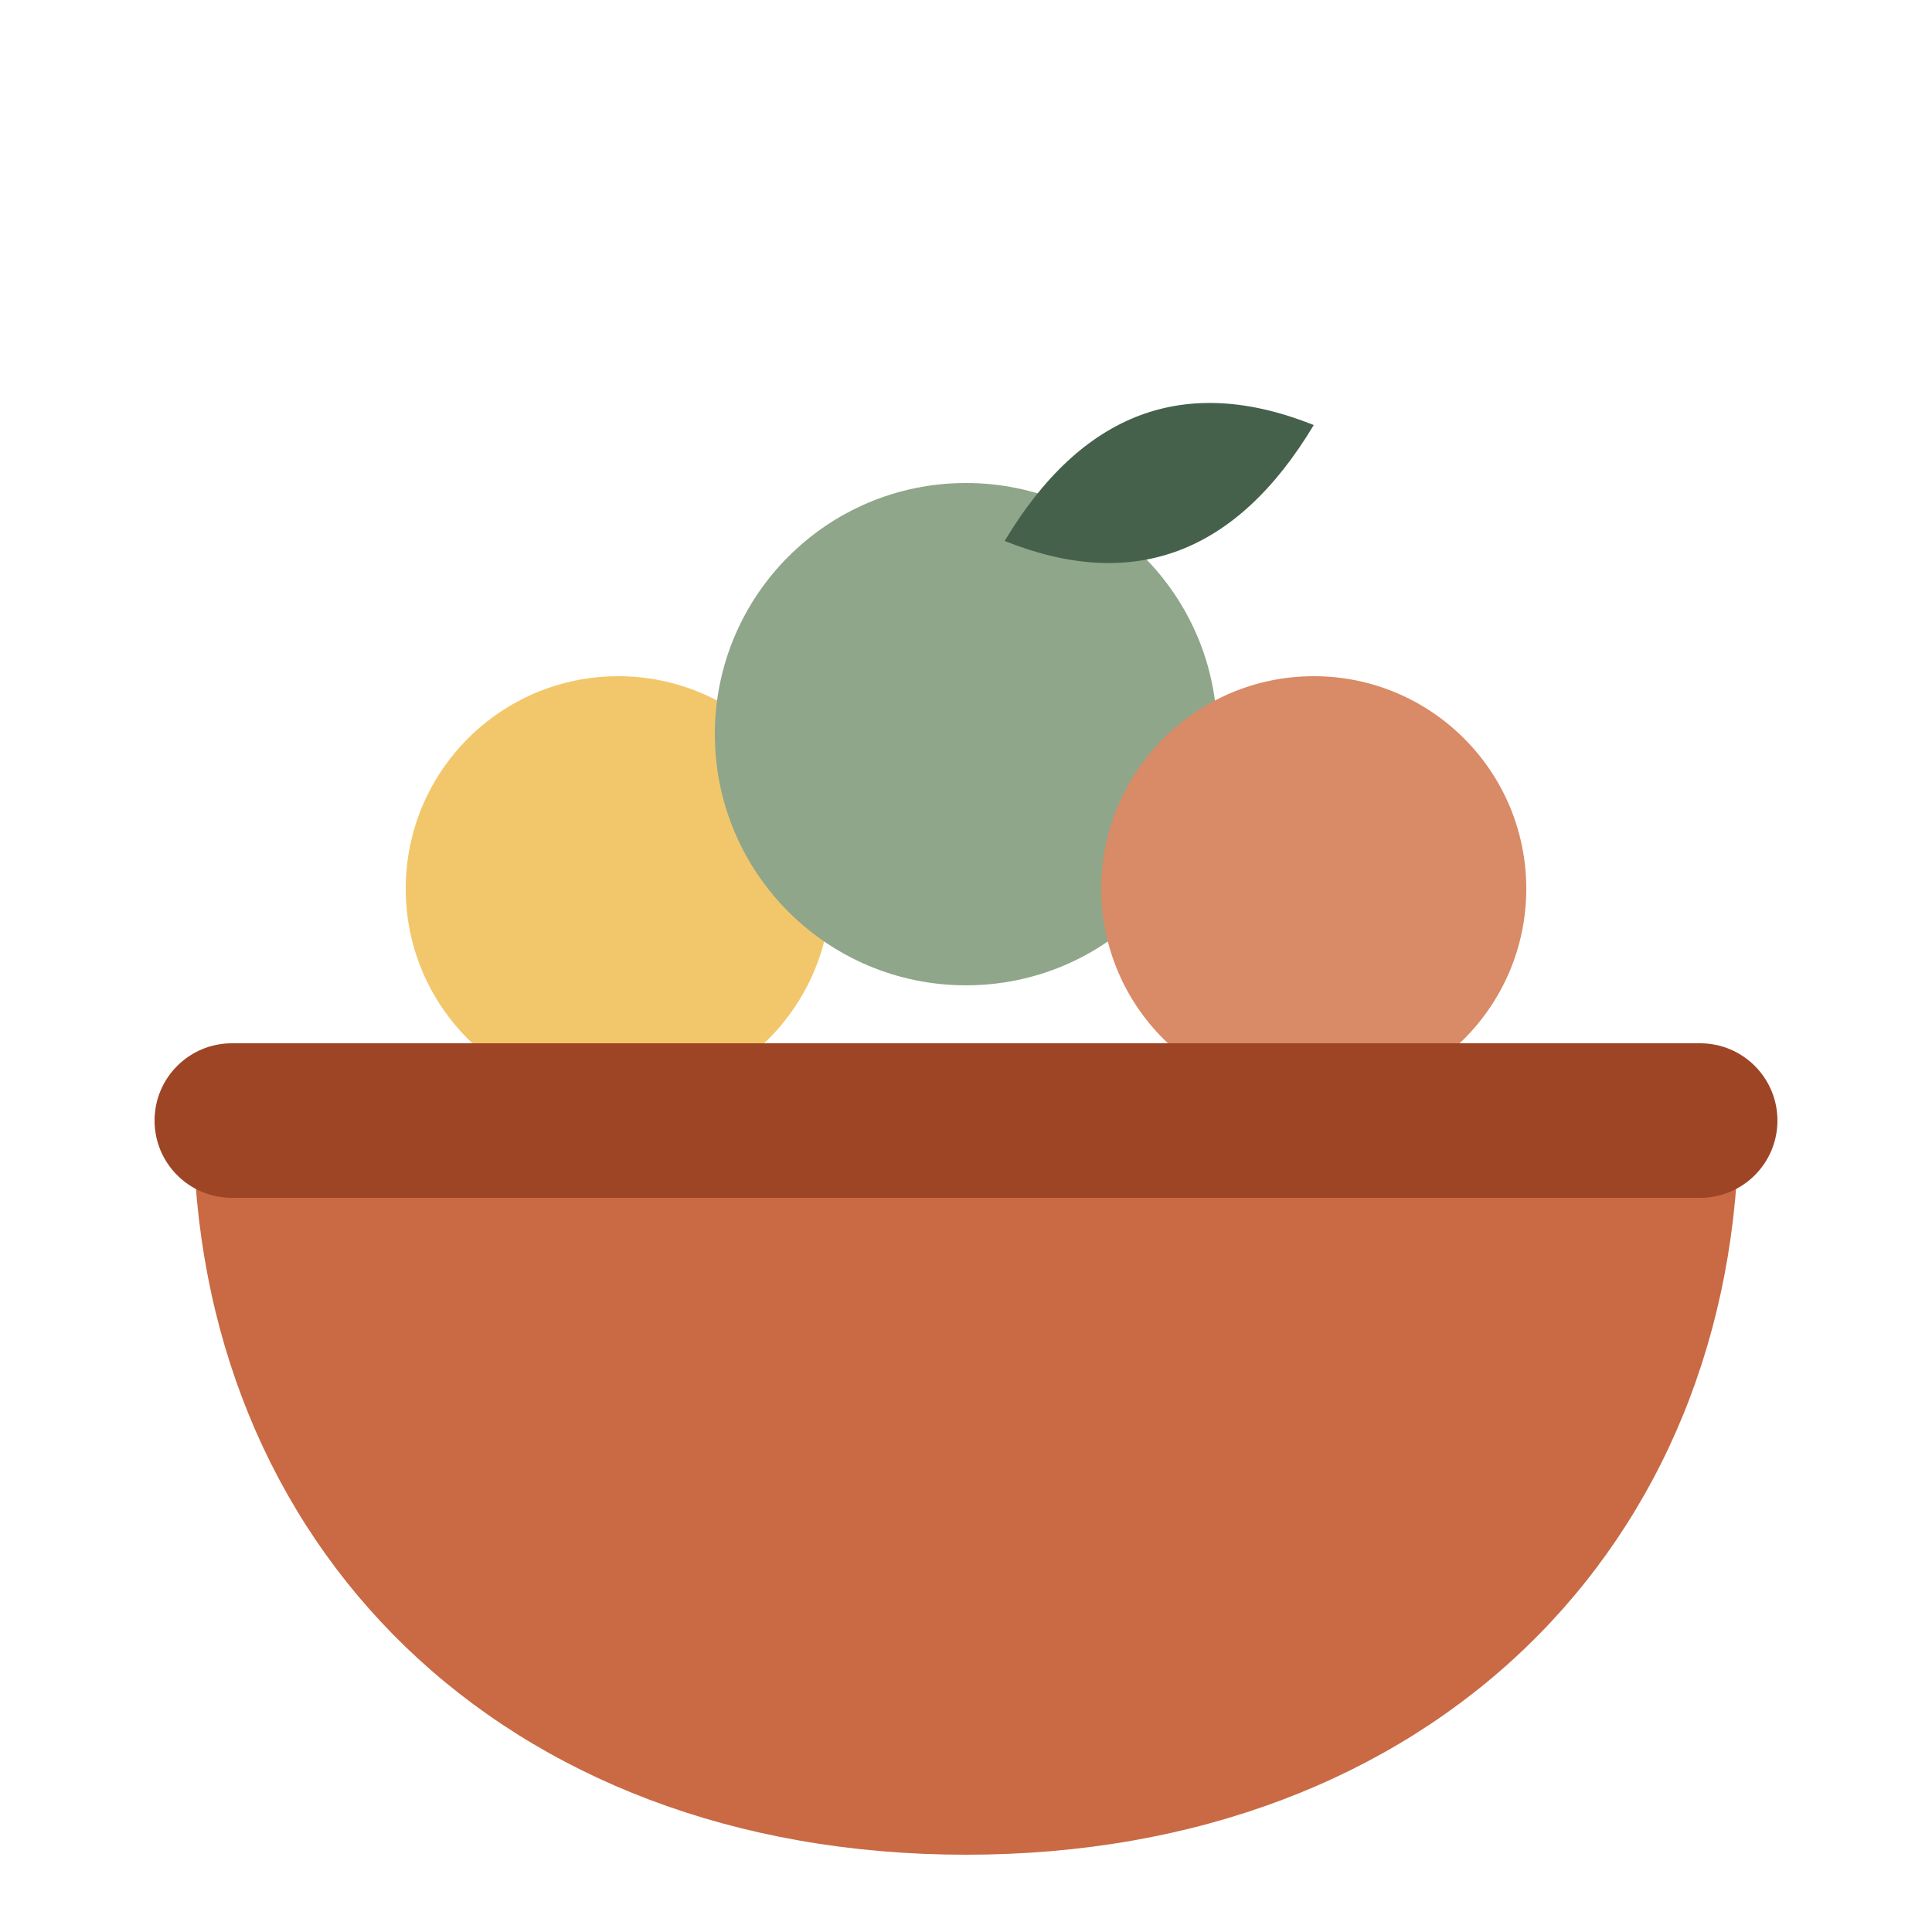
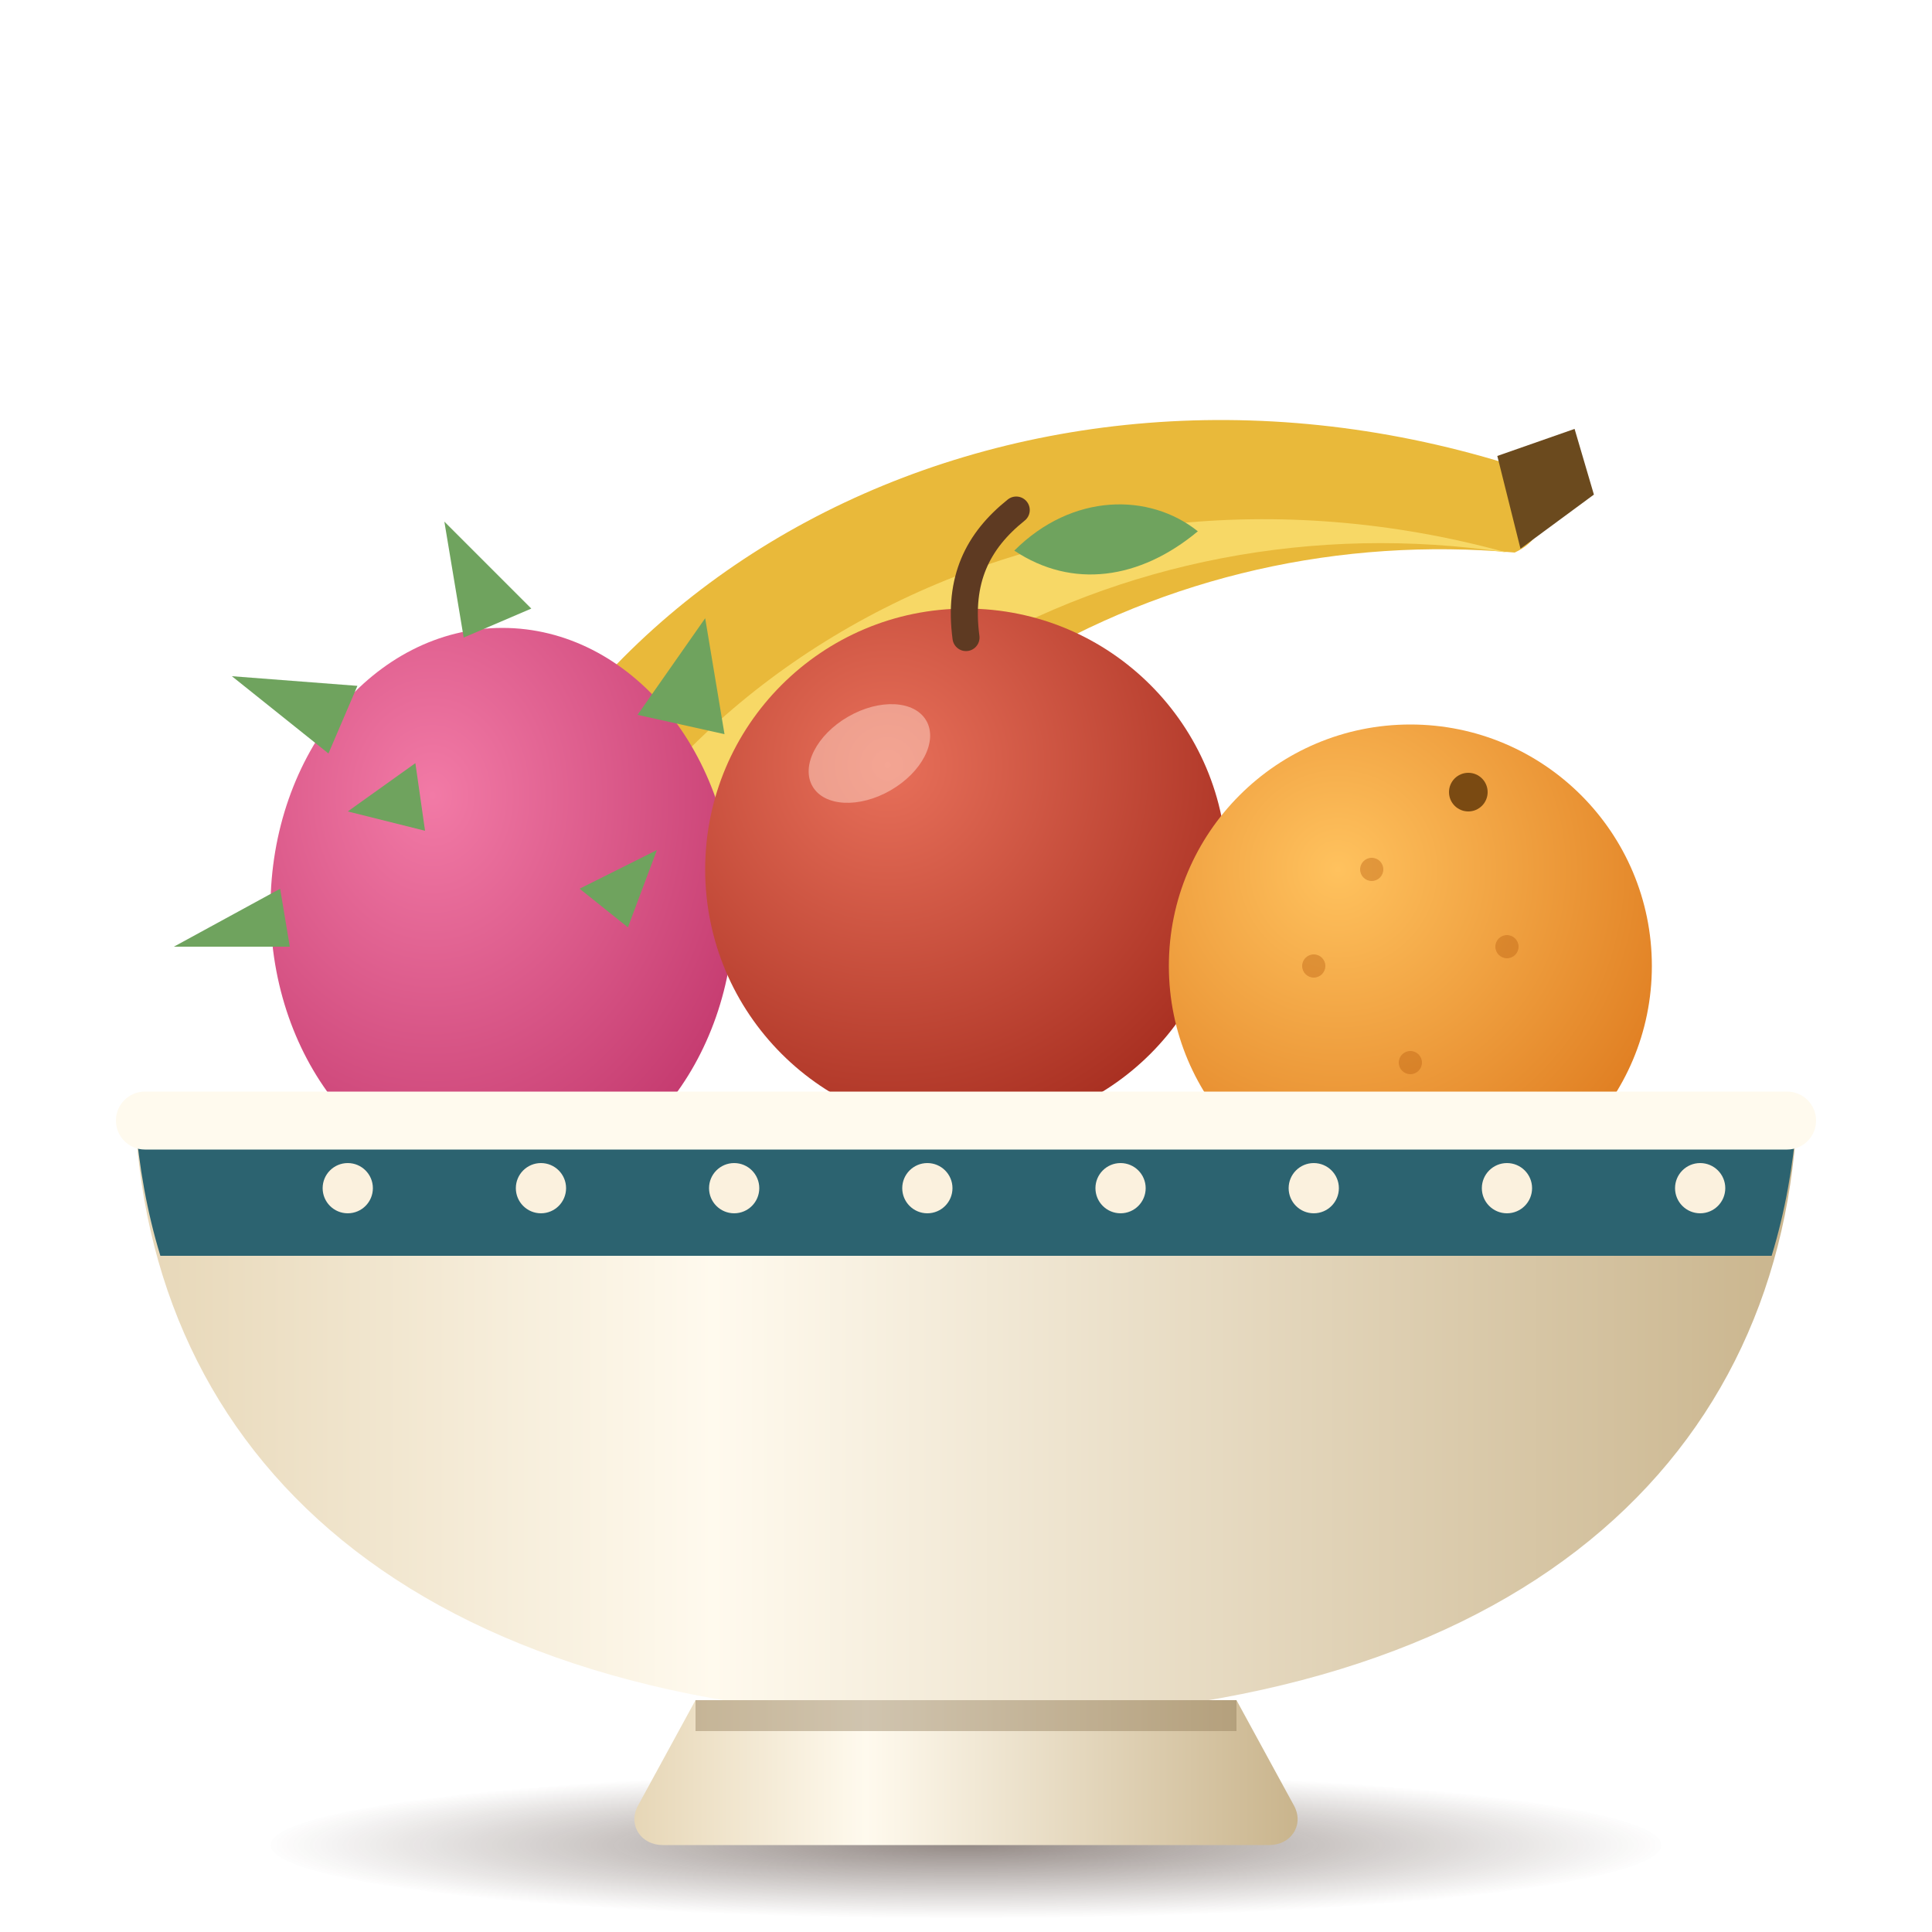
<svg xmlns="http://www.w3.org/2000/svg" viewBox="0 0 100 100">
-   <path d="M10 58 H90 C90 80 74 96 50 96 C26 96 10 80 10 58 Z" fill="#C96A45" />
-   <circle cx="32" cy="46" r="11" fill="#F2C76B" />
-   <circle cx="50" cy="38" r="13" fill="#8FA68A" />
-   <circle cx="68" cy="46" r="11" fill="#D98A66" />
-   <path d="M52 28 Q58 18 68 22 Q62 32 52 28 Z" fill="#46614B" />
-   <rect x="8" y="54" width="84" height="8" rx="4" fill="#9E4526" />
+   <defs>
+     <radialGradient id="fruit-bowl-shadow">
+       <stop offset="0" stop-color="#2A160E" stop-opacity="0.5" />
+       <stop offset="1" stop-color="#2A160E" stop-opacity="0" />
+     </radialGradient>
+     <linearGradient id="fruit-bowl-glaze" x1="0" y1="0" x2="1" y2="0">
+       <stop offset="0" stop-color="#E6D6B6" />
+       <stop offset="0.35" stop-color="#FFFAEE" />
+       <stop offset="1" stop-color="#C9B48C" />
+     </linearGradient>
+     <radialGradient id="fruit-bowl-orange" cx="0.350" cy="0.300" r="0.800">
+       <stop offset="0" stop-color="#FFC25E" />
+       <stop offset="1" stop-color="#DE7A1E" />
+     </radialGradient>
+     <radialGradient id="fruit-bowl-apple" cx="0.350" cy="0.300" r="0.800">
+       <stop offset="0" stop-color="#E8705A" />
+       <stop offset="1" stop-color="#A52C1E" />
+     </radialGradient>
+     <radialGradient id="fruit-bowl-dragon" cx="0.350" cy="0.300" r="0.800">
+       <stop offset="0" stop-color="#F27AA6" />
+       <stop offset="1" stop-color="#C2376C" />
+     </radialGradient>
+   </defs>
+   <ellipse cx="50" cy="95.500" rx="36" ry="3.800" fill="url(#fruit-bowl-shadow)" />
+   <path d="M22 54c4-24 30-38 56-30c2.400.800 2.600 3.600.400 4.600c-18-1.600-36 8-44 28z" fill="#E9B93A" />
+   <path d="M26 56c5-21 28-34 52-27.400c-20-3-40 8-46 28z" fill="#F7D866" />
+   <path d="M77.500 23.600l4-1.400l1 3.400l-3.800 2.800z" fill="#6B4A1E" />
+   <ellipse cx="26" cy="47" rx="12" ry="14.500" fill="url(#fruit-bowl-dragon)" />
+   <g fill="#6FA35E">
+     <path d="M17 39l-5-4l6.500.500zM15 49l-6 0l5.500-3zM24 33l-1-6l4.500 4.500zM33 37l3.500-5l1 6zM22 43l-4-1l3.500-2.500zM30 46l4-2l-1.500 4z" />
+   </g>
+   <circle cx="50" cy="45" r="13.500" fill="url(#fruit-bowl-apple)" />
+   <path d="M50 33c-.400-3 .600-5 2.600-6.600" fill="none" stroke="#5E3A22" stroke-width="1.400" stroke-linecap="round" />
+   <path d="M52.500 28.500c3-3 7-3 9.500-1c-3 2.500-6.500 3-9.500 1z" fill="#6FA35E" />
+   <ellipse cx="45" cy="39" rx="3.400" ry="2.200" fill="#FFD9CC" opacity="0.5" transform="rotate(-30 45 39)" />
+   <circle cx="73" cy="50" r="12.500" fill="url(#fruit-bowl-orange)" />
+   <circle cx="76" cy="41" r="1" fill="#7A4A12" />
+   <g fill="#B85E10" opacity="0.4">
+     <circle cx="68" cy="50" r="0.600" />
+     <circle cx="73" cy="55" r="0.600" />
+     <circle cx="78" cy="49" r="0.600" />
+     <circle cx="71" cy="45" r="0.600" />
+   </g>
+   <path d="M7 58h86c-1 18-15 31-43 31S8 76 7 58z" fill="url(#fruit-bowl-glaze)" />
+   <path d="M7 58h86c-.200 2.400-.600 4.700-1.300 7H8.300C7.600 62.700 7.200 60.400 7 58z" fill="#2C6370" />
+   <g fill="#FBF1DE">
+     <circle cx="18" cy="61.500" r="1.300" />
+     <circle cx="28" cy="61.500" r="1.300" />
+     <circle cx="38" cy="61.500" r="1.300" />
+     <circle cx="48" cy="61.500" r="1.300" />
+     <circle cx="58" cy="61.500" r="1.300" />
+     <circle cx="68" cy="61.500" r="1.300" />
+     <circle cx="78" cy="61.500" r="1.300" />
+     <circle cx="88" cy="61.500" r="1.300" />
+   </g>
+   <path d="M36 88h28l3 5.500c.500 1-.200 2-1.300 2H34.300c-1.100 0-1.800-1-1.300-2z" fill="url(#fruit-bowl-glaze)" />
+   <rect x="36" y="88" width="28" height="1.600" fill="#8A7450" opacity="0.4" />
+   <rect x="6" y="56.500" width="88" height="3" rx="1.500" fill="#FFFAEE" />
</svg>
